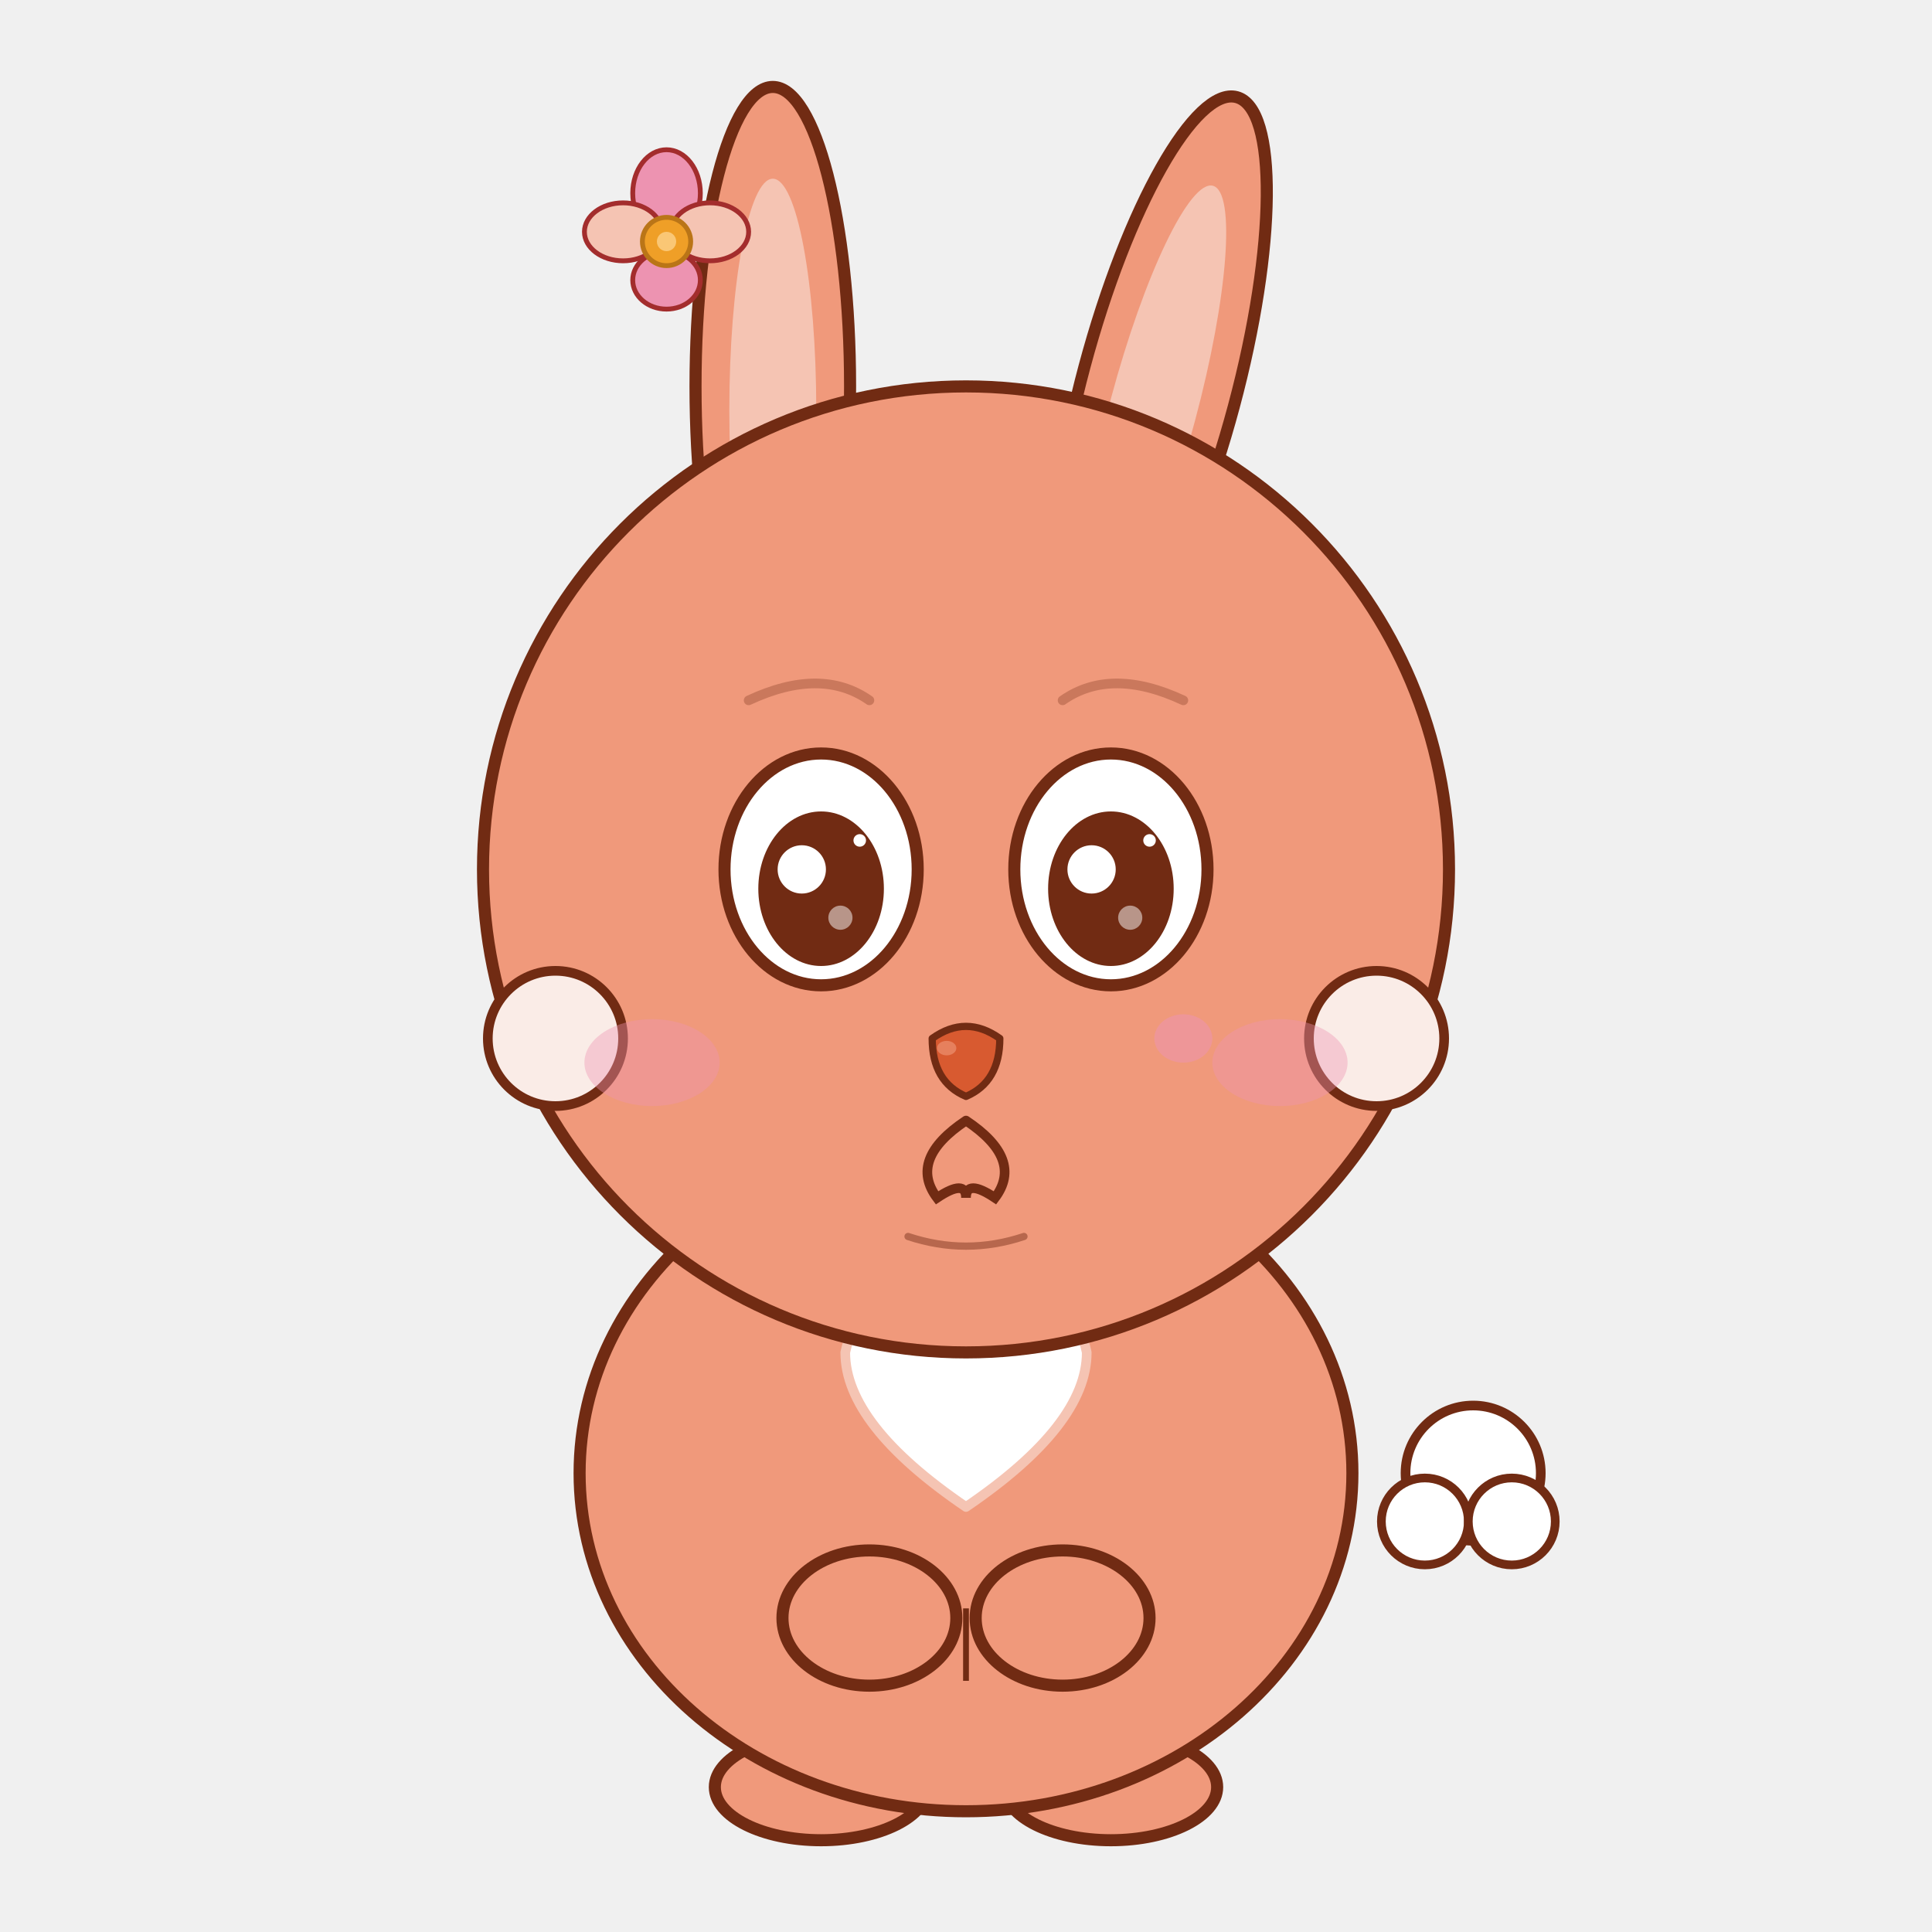
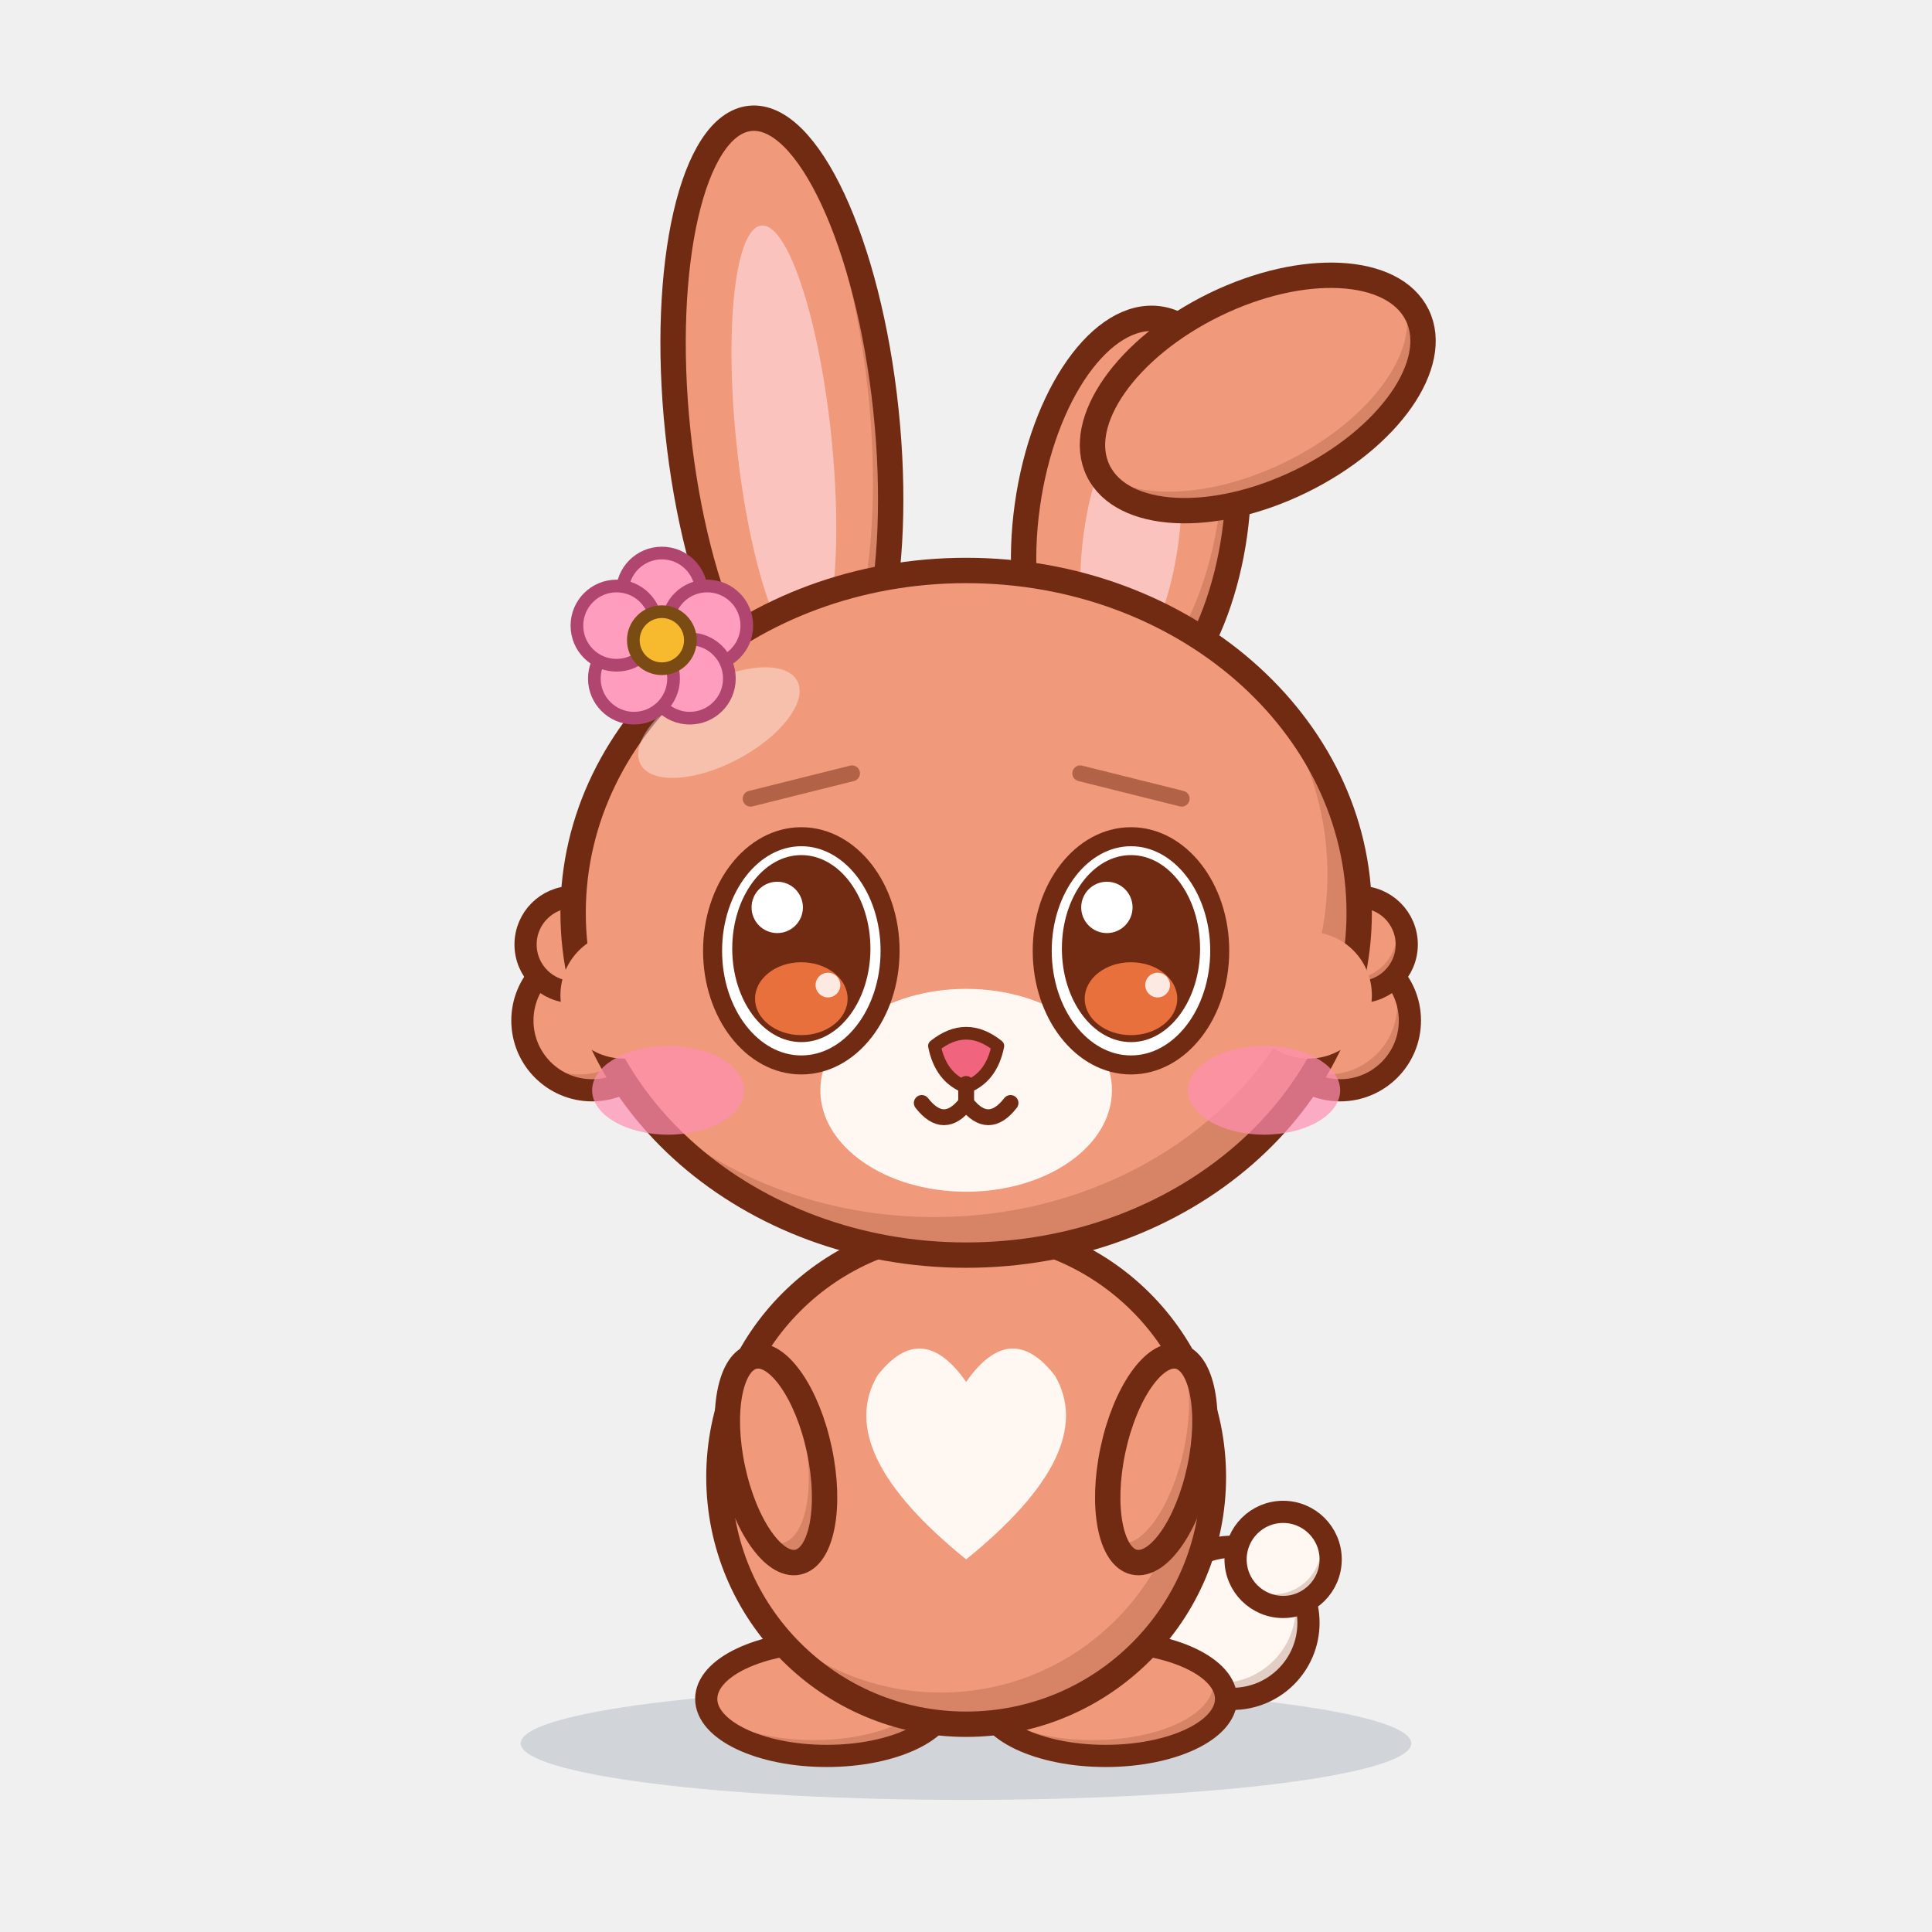
- <svg xmlns="http://www.w3.org/2000/svg" viewBox="0 0 400 400" fill="none">
-   <circle cx="305" cy="305" r="14" fill="#FFFFFF" stroke="#712B13" stroke-width="2" />
-   <circle cx="295" cy="315" r="9" fill="#FFFFFF" stroke="#712B13" stroke-width="1.8" />
-   <circle cx="313" cy="315" r="9" fill="#FFFFFF" stroke="#712B13" stroke-width="1.8" />
-   <ellipse cx="170" cy="370" rx="22" ry="11" fill="#F0997B" stroke="#712B13" stroke-width="2.5" />
-   <ellipse cx="230" cy="370" rx="22" ry="11" fill="#F0997B" stroke="#712B13" stroke-width="2.5" />
-   <ellipse cx="200" cy="305" rx="80" ry="70" fill="#F0997B" stroke="#712B13" stroke-width="2.5" />
-   <path d="M200 270 Q180 258 175 280 Q175 295 200 312 Q225 295 225 280 Q220 258 200 270 Z" fill="#FFFFFF" stroke="#F5C4B3" stroke-width="2" stroke-linejoin="round" />
-   <ellipse cx="180 " cy="335" rx="18" ry="14" fill="#F0997B" stroke="#712B13" stroke-width="2.5" />
-   <ellipse cx="220" cy="335" rx="18" ry="14" fill="#F0997B" stroke="#712B13" stroke-width="2.5" />
-   <line x1="200" y1="333" x2="200" y2="348" stroke="#712B13" stroke-width="1.2" />
-   <ellipse cx="160" cy="80" rx="16" ry="62" fill="#F0997B" stroke="#712B13" stroke-width="2.5" />
-   <ellipse cx="160" cy="85" rx="9" ry="48" fill="#F5C4B3" />
-   <g transform="rotate(15 240 80)">
-     <ellipse cx="240" cy="80" rx="16" ry="62" fill="#F0997B" stroke="#712B13" stroke-width="2.5" />
-     <ellipse cx="240" cy="85" rx="9" ry="48" fill="#F5C4B3" />
+ <svg xmlns="http://www.w3.org/2000/svg" viewBox="0 0 512 512" fill="none">
+   <ellipse cx="256" cy="462" rx="118" ry="15" fill="#0B2B4A" opacity="0.14" />
+   <g transform="translate(41 73.9) scale(0.84)">
+     <clipPath id="c1">
+       <circle cx="340" cy="424" r="24" />
+     </clipPath>
+     <circle cx="340" cy="424" r="24" fill="#E3CEC5" />
+     <g clip-path="url(#c1)">
+       <g transform="translate(-4 -5)">
+         <circle cx="340" cy="424" r="24" fill="#FFF7F2" />
+       </g>
+     </g>
+     <circle cx="340" cy="424" r="24" fill="none" stroke="#712B13" stroke-width="7" stroke-linecap="round" stroke-linejoin="round" />
+     <clipPath id="c2">
+       <circle cx="356" cy="404" r="15" />
+     </clipPath>
+     <circle cx="356" cy="404" r="15" fill="#E3CEC5" />
+     <g clip-path="url(#c2)">
+       <g transform="translate(-3 -4)">
+         <circle cx="356" cy="404" r="15" fill="#FFF7F2" />
+       </g>
+     </g>
+     <circle cx="356" cy="404" r="15" fill="none" stroke="#712B13" stroke-width="7" stroke-linecap="round" stroke-linejoin="round" />
+     <clipPath id="c3">
+       <ellipse cx="212" cy="448" rx="38" ry="18" />
+     </clipPath>
+     <ellipse cx="212" cy="448" rx="38" ry="18" fill="#D78366" />
+     <g clip-path="url(#c3)">
+       <g transform="translate(-4 -5)">
+         <ellipse cx="212" cy="448" rx="38" ry="18" fill="#F0997B" />
+       </g>
+     </g>
+     <ellipse cx="212" cy="448" rx="38" ry="18" fill="none" stroke="#712B13" stroke-width="7" stroke-linecap="round" stroke-linejoin="round" />
+     <clipPath id="c4">
+       <ellipse cx="300" cy="448" rx="38" ry="18" />
+     </clipPath>
+     <ellipse cx="300" cy="448" rx="38" ry="18" fill="#D78366" />
+     <g clip-path="url(#c4)">
+       <g transform="translate(-4 -5)">
+         <ellipse cx="300" cy="448" rx="38" ry="18" fill="#F0997B" />
+       </g>
+     </g>
+     <ellipse cx="300" cy="448" rx="38" ry="18" fill="none" stroke="#712B13" stroke-width="7" stroke-linecap="round" stroke-linejoin="round" />
+     <clipPath id="c5">
+       <ellipse cx="256" cy="378" rx="78" ry="78" />
+     </clipPath>
+     <ellipse cx="256" cy="378" rx="78" ry="78" fill="#D78366" />
+     <g clip-path="url(#c5)">
+       <g transform="translate(-8 -10)">
+         <ellipse cx="256" cy="378" rx="78" ry="78" fill="#F0997B" />
+       </g>
+     </g>
+     <ellipse cx="256" cy="378" rx="78" ry="78" fill="none" stroke="#712B13" stroke-width="8" stroke-linecap="round" stroke-linejoin="round" />
+     <path d="M256 404 Q214 370 228 346 Q242 328 256 348 Q270 328 284 346 Q298 370 256 404 Z" fill="#FFF7F2" />
+     <clipPath id="c6">
+       <ellipse cx="196" cy="372.4" rx="14" ry="33.2" transform="rotate(-12 196 372.4)" />
+     </clipPath>
+     <ellipse cx="196" cy="372.4" rx="14" ry="33.2" transform="rotate(-12 196 372.4)" fill="#D78366" />
+     <g clip-path="url(#c6)">
+       <g transform="translate(-5 -6)">
+         <ellipse cx="196" cy="372.4" rx="14" ry="33.2" transform="rotate(-12 196 372.4)" fill="#F0997B" />
+       </g>
+     </g>
+     <ellipse cx="196" cy="372.4" rx="14" ry="33.2" transform="rotate(-12 196 372.4)" fill="none" stroke="#712B13" stroke-width="8" stroke-linecap="round" stroke-linejoin="round" />
+     <clipPath id="c7">
+       <ellipse cx="316" cy="372.4" rx="14" ry="33.2" transform="rotate(12 316 372.4)" />
+     </clipPath>
+     <ellipse cx="316" cy="372.4" rx="14" ry="33.2" transform="rotate(12 316 372.4)" fill="#D78366" />
+     <g clip-path="url(#c7)">
+       <g transform="translate(-5 -6)">
+         <ellipse cx="316" cy="372.4" rx="14" ry="33.2" transform="rotate(12 316 372.4)" fill="#F0997B" />
+       </g>
+     </g>
+     <ellipse cx="316" cy="372.4" rx="14" ry="33.2" transform="rotate(12 316 372.4)" fill="none" stroke="#712B13" stroke-width="8" stroke-linecap="round" stroke-linejoin="round" />
+     <g transform="rotate(-6 210 122)">
+       <clipPath id="c8">
+         <ellipse cx="206" cy="44" rx="33" ry="96" />
+       </clipPath>
+       <ellipse cx="206" cy="44" rx="33" ry="96" fill="#D78366" />
+       <g clip-path="url(#c8)">
+         <g transform="translate(-5 -6)">
+           <ellipse cx="206" cy="44" rx="33" ry="96" fill="#F0997B" />
+         </g>
+       </g>
+       <ellipse cx="206" cy="44" rx="33" ry="96" fill="none" stroke="#712B13" stroke-width="8" stroke-linecap="round" stroke-linejoin="round" />
+       <ellipse cx="206" cy="50" rx="15" ry="68" fill="#FBC3BE" />
+     </g>
+     <clipPath id="c9">
+       <ellipse cx="308" cy="76" rx="33" ry="64" transform="rotate(8 308 76)" />
+     </clipPath>
+     <ellipse cx="308" cy="76" rx="33" ry="64" transform="rotate(8 308 76)" fill="#D78366" />
+     <g clip-path="url(#c9)">
+       <g transform="translate(-5 -6)">
+         <ellipse cx="308" cy="76" rx="33" ry="64" transform="rotate(8 308 76)" fill="#F0997B" />
+       </g>
+     </g>
+     <ellipse cx="308" cy="76" rx="33" ry="64" transform="rotate(8 308 76)" fill="none" stroke="#712B13" stroke-width="8" stroke-linecap="round" stroke-linejoin="round" />
+     <ellipse cx="308" cy="82" rx="15" ry="42" transform="rotate(8 308 82)" fill="#FBC3BE" />
+     <clipPath id="c10">
+       <ellipse cx="348" cy="36" rx="31" ry="56" transform="rotate(64 348 36)" />
+     </clipPath>
+     <ellipse cx="348" cy="36" rx="31" ry="56" transform="rotate(64 348 36)" fill="#D78366" />
+     <g clip-path="url(#c10)">
+       <g transform="translate(-5 -6)">
+         <ellipse cx="348" cy="36" rx="31" ry="56" transform="rotate(64 348 36)" fill="#F0997B" />
+       </g>
+     </g>
+     <ellipse cx="348" cy="36" rx="31" ry="56" transform="rotate(64 348 36)" fill="none" stroke="#712B13" stroke-width="8" stroke-linecap="round" stroke-linejoin="round" />
+     <clipPath id="c11">
+       <circle cx="138" cy="234" r="22" />
+     </clipPath>
+     <circle cx="138" cy="234" r="22" fill="#D78366" />
+     <g clip-path="url(#c11)">
+       <g transform="translate(-4 -5)">
+         <circle cx="138" cy="234" r="22" fill="#F0997B" />
+       </g>
+     </g>
+     <circle cx="138" cy="234" r="22" fill="none" stroke="#712B13" stroke-width="7" stroke-linecap="round" stroke-linejoin="round" />
+     <clipPath id="c12">
+       <circle cx="132" cy="210" r="15" />
+     </clipPath>
+     <circle cx="132" cy="210" r="15" fill="#D78366" />
+     <g clip-path="url(#c12)">
+       <g transform="translate(-3 -4)">
+         <circle cx="132" cy="210" r="15" fill="#F0997B" />
+       </g>
+     </g>
+     <circle cx="132" cy="210" r="15" fill="none" stroke="#712B13" stroke-width="7" stroke-linecap="round" stroke-linejoin="round" />
+     <clipPath id="c13">
+       <circle cx="374" cy="234" r="22" />
+     </clipPath>
+     <circle cx="374" cy="234" r="22" fill="#D78366" />
+     <g clip-path="url(#c13)">
+       <g transform="translate(-4 -5)">
+         <circle cx="374" cy="234" r="22" fill="#F0997B" />
+       </g>
+     </g>
+     <circle cx="374" cy="234" r="22" fill="none" stroke="#712B13" stroke-width="7" stroke-linecap="round" stroke-linejoin="round" />
+     <clipPath id="c14">
+       <circle cx="380" cy="210" r="15" />
+     </clipPath>
+     <circle cx="380" cy="210" r="15" fill="#D78366" />
+     <g clip-path="url(#c14)">
+       <g transform="translate(-3 -4)">
+         <circle cx="380" cy="210" r="15" fill="#F0997B" />
+       </g>
+     </g>
+     <circle cx="380" cy="210" r="15" fill="none" stroke="#712B13" stroke-width="7" stroke-linecap="round" stroke-linejoin="round" />
+     <clipPath id="c15">
+       <ellipse cx="256" cy="200" rx="124" ry="108" />
+     </clipPath>
+     <ellipse cx="256" cy="200" rx="124" ry="108" fill="#D78366" />
+     <g clip-path="url(#c15)">
+       <g transform="translate(-10 -12)">
+         <ellipse cx="256" cy="200" rx="124" ry="108" fill="#F0997B" />
+       </g>
+     </g>
+     <ellipse cx="256" cy="200" rx="124" ry="108" fill="none" stroke="#712B13" stroke-width="8" stroke-linecap="round" stroke-linejoin="round" />
+     <circle cx="148" cy="226" r="20" fill="#F0997B" />
+     <circle cx="364" cy="226" r="20" fill="#F0997B" />
+     <ellipse cx="178" cy="140" rx="28" ry="13" transform="rotate(-28 178 140)" fill="#FFFFFF" opacity="0.38" />
+     <ellipse cx="256" cy="256" rx="46" ry="32" fill="#FFF7F2" />
+     <path d="M188 164 L220 156" fill="none" stroke="#712B13" stroke-width="5" stroke-linecap="round" stroke-linejoin="round" opacity="0.5" />
+     <path d="M324 164 L292 156" fill="none" stroke="#712B13" stroke-width="5" stroke-linecap="round" stroke-linejoin="round" opacity="0.5" />
+     <ellipse cx="204" cy="212" rx="28" ry="36" fill="#FFFFFF" />
+     <clipPath id="c16">
+       <ellipse cx="204" cy="212" rx="28" ry="36" />
+     </clipPath>
+     <g clip-path="url(#c16)">
+       <ellipse cx="204" cy="211.3" rx="21.8" ry="29.5" fill="#712B13" />
+       <ellipse cx="204" cy="227.1" rx="14.6" ry="11.5" fill="#E8703C" />
+       <circle cx="196.4" cy="198.3" r="8.1" fill="#FFFFFF" />
+       <circle cx="212.4" cy="222.8" r="3.9" fill="#FFFFFF" opacity="0.85" />
+     </g>
+     <ellipse cx="204" cy="212" rx="28" ry="36" fill="none" stroke="#712B13" stroke-width="6" stroke-linecap="round" stroke-linejoin="round" />
+     <ellipse cx="308" cy="212" rx="28" ry="36" fill="#FFFFFF" />
+     <clipPath id="c17">
+       <ellipse cx="308" cy="212" rx="28" ry="36" />
+     </clipPath>
+     <g clip-path="url(#c17)">
+       <ellipse cx="308" cy="211.3" rx="21.8" ry="29.5" fill="#712B13" />
+       <ellipse cx="308" cy="227.1" rx="14.6" ry="11.5" fill="#E8703C" />
+       <circle cx="300.4" cy="198.3" r="8.1" fill="#FFFFFF" />
+       <circle cx="316.4" cy="222.8" r="3.9" fill="#FFFFFF" opacity="0.85" />
+     </g>
+     <ellipse cx="308" cy="212" rx="28" ry="36" fill="none" stroke="#712B13" stroke-width="6" stroke-linecap="round" stroke-linejoin="round" />
+     <ellipse cx="162" cy="256" rx="24" ry="14" fill="#FF8FB0" opacity="0.7" />
+     <ellipse cx="350" cy="256" rx="24" ry="14" fill="#FF8FB0" opacity="0.7" />
+     <path d="M246 242 q10 -8 20 0 q-2 10 -10 13 q-8 -3 -10 -13 Z" fill="#F0647E" stroke="#712B13" stroke-width="4" stroke-linejoin="round" stroke-linecap="round" />
+     <path d="M256 254 v6 M242 260 q7 9 14 0 q7 9 14 0" fill="none" stroke="#712B13" stroke-width="5" stroke-linecap="round" stroke-linejoin="round" />
+     <circle cx="160" cy="99" r="12.5" fill="#FF9DBE" stroke="#B0456F" stroke-width="4" stroke-linejoin="round" stroke-linecap="round" />
+     <circle cx="174.3" cy="109.4" r="12.5" fill="#FF9DBE" stroke="#B0456F" stroke-width="4" stroke-linejoin="round" stroke-linecap="round" />
+     <circle cx="168.8" cy="126.1" r="12.5" fill="#FF9DBE" stroke="#B0456F" stroke-width="4" stroke-linejoin="round" stroke-linecap="round" />
+     <circle cx="151.2" cy="126.1" r="12.5" fill="#FF9DBE" stroke="#B0456F" stroke-width="4" stroke-linejoin="round" stroke-linecap="round" />
+     <circle cx="145.7" cy="109.4" r="12.5" fill="#FF9DBE" stroke="#B0456F" stroke-width="4" stroke-linejoin="round" stroke-linecap="round" />
+     <circle cx="160" cy="114" r="9" fill="#F7B92E" stroke="#7A4B12" stroke-width="4" stroke-linejoin="round" stroke-linecap="round" />
  </g>
-   <ellipse cx="138" cy="40" rx="7" ry="9" fill="#ED93B1" stroke="#A32D2D" stroke-width="1" stroke-linejoin="round" />
-   <ellipse cx="129" cy="48" rx="8" ry="6" fill="#F5C4B3" stroke="#A32D2D" stroke-width="1" stroke-linejoin="round" />
-   <ellipse cx="147" cy="48" rx="8" ry="6" fill="#F5C4B3" stroke="#A32D2D" stroke-width="1" stroke-linejoin="round" />
-   <ellipse cx="138" cy="58" rx="7" ry="6" fill="#ED93B1" stroke="#A32D2D" stroke-width="1" stroke-linejoin="round" />
-   <circle cx="138" cy="50" r="5" fill="#EF9F27" stroke="#BA7517" stroke-width="1" />
-   <circle cx="138" cy="50" r="2" fill="#FAC775" />
-   <circle cx="200" cy="180" r="100" fill="#F0997B" stroke="#712B13" stroke-width="2.5" />
-   <circle cx="115" cy="215" r="14" fill="#FAECE7" stroke="#712B13" stroke-width="2" />
-   <circle cx="285" cy="215" r="14" fill="#FAECE7" stroke="#712B13" stroke-width="2" />
-   <ellipse cx="245" cy="215" rx="6" ry="5" fill="#ED93B1" opacity="0.55" />
-   <path d="M155 145 Q170 138 180 145" stroke="#712B13" stroke-width="2" fill="none" stroke-linecap="round" opacity="0.3" />
-   <path d="M220 145 Q230 138 245 145" stroke="#712B13" stroke-width="2" fill="none" stroke-linecap="round" opacity="0.3" />
-   <ellipse cx="170" cy="180" rx="20" ry="24" fill="#FFFFFF" stroke="#712B13" stroke-width="2.5" />
-   <ellipse cx="230" cy="180" rx="20" ry="24" fill="#FFFFFF" stroke="#712B13" stroke-width="2.5" />
-   <ellipse cx="170" cy="184" rx="13" ry="16" fill="#712B13" />
-   <ellipse cx="230" cy="184" rx="13" ry="16" fill="#712B13" />
-   <circle cx="166" cy="180" r="5" fill="#FFFFFF" />
-   <circle cx="226" cy="180" r="5" fill="#FFFFFF" />
-   <circle cx="174" cy="190" r="2.5" fill="#FFFFFF" opacity="0.5" />
-   <circle cx="234" cy="190" r="2.5" fill="#FFFFFF" opacity="0.5" />
-   <circle cx="178" cy="174" r="1.3" fill="#FFFFFF" />
-   <circle cx="238" cy="174" r="1.3" fill="#FFFFFF" />
-   <ellipse cx="135" cy="220" rx="14" ry="9" fill="#ED93B1" opacity="0.4" />
-   <ellipse cx="265" cy="220" rx="14" ry="9" fill="#ED93B1" opacity="0.4" />
-   <path d="M193 215 Q200 210 207 215 Q207 224 200 227 Q193 224 193 215 Z" fill="#D85A30" stroke="#712B13" stroke-width="1.5" stroke-linejoin="round" />
-   <ellipse cx="196" cy="217" rx="2" ry="1.5" fill="#F0997B" opacity="0.6" />
-   <path d="M200 232 Q188 240 194 248 Q200 244 200 248 Q200 244 206 248 Q212 240 200 232" stroke="#712B13" stroke-width="2" fill="none" stroke-linecap="round" />
-   <path d="M188 256 Q200 260 212 256" stroke="#712B13" stroke-width="1.5" fill="none" stroke-linecap="round" opacity="0.45" />
</svg>
